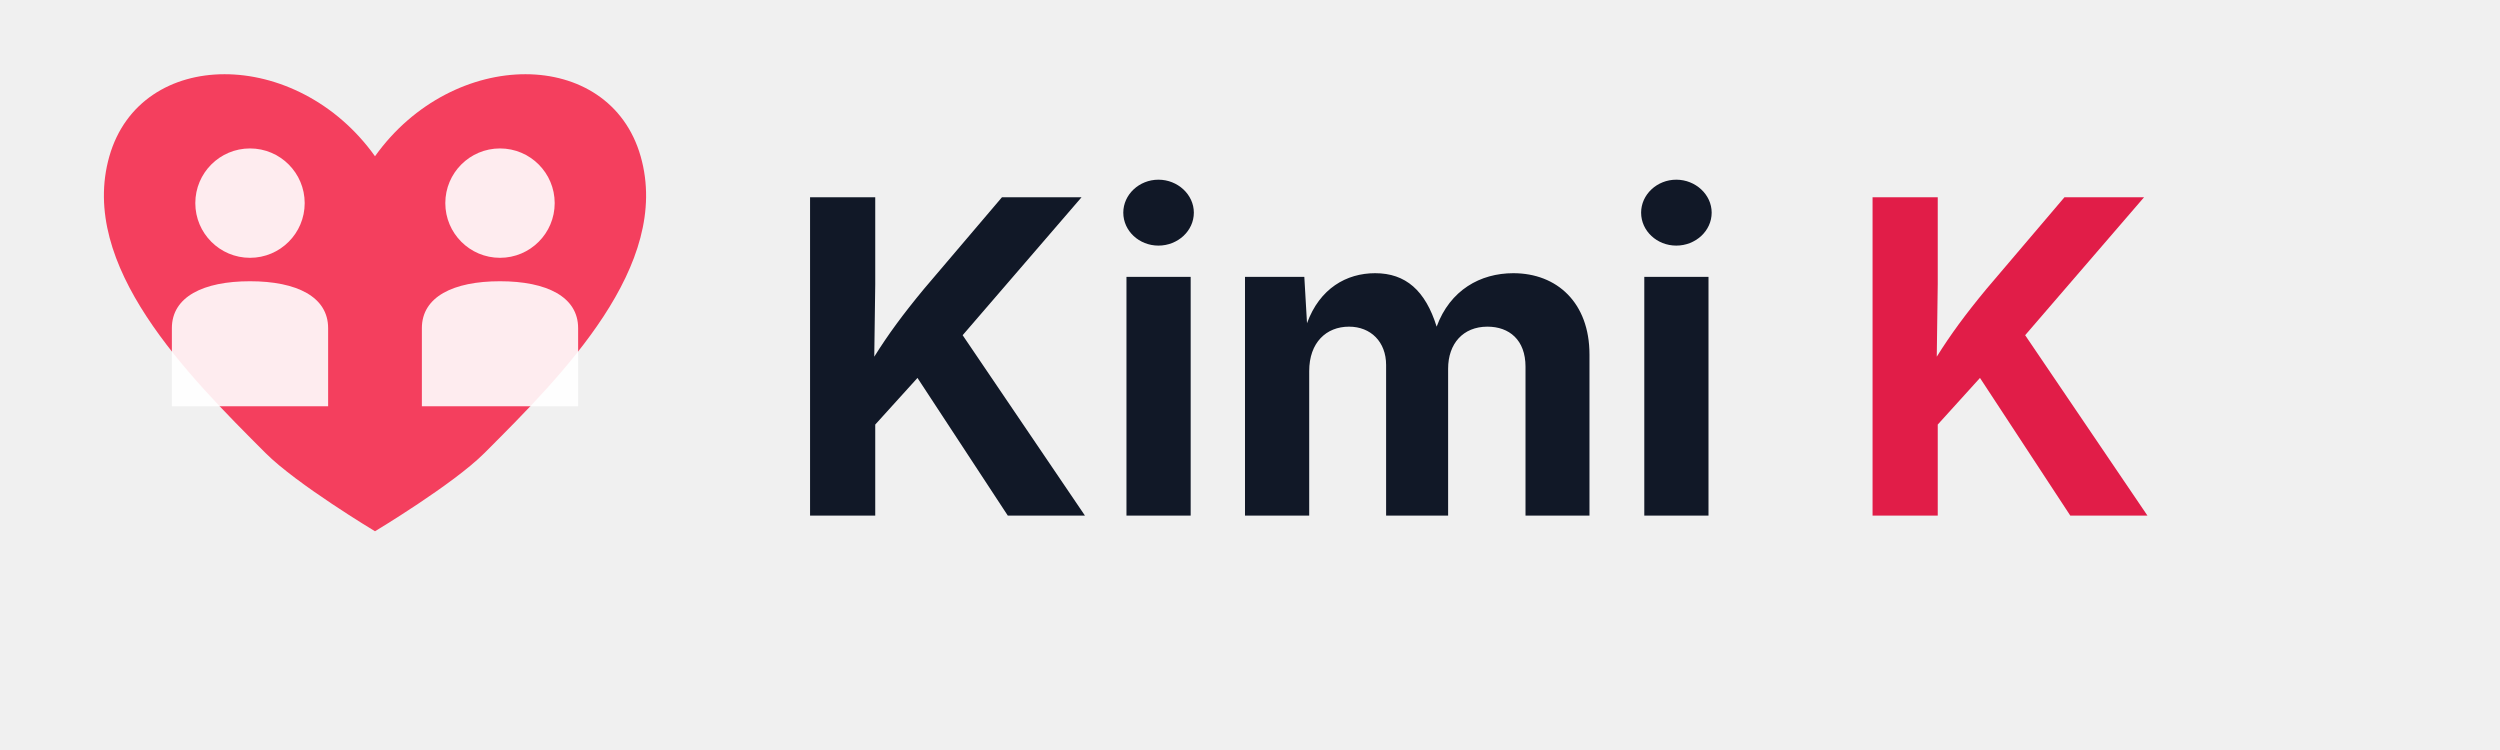
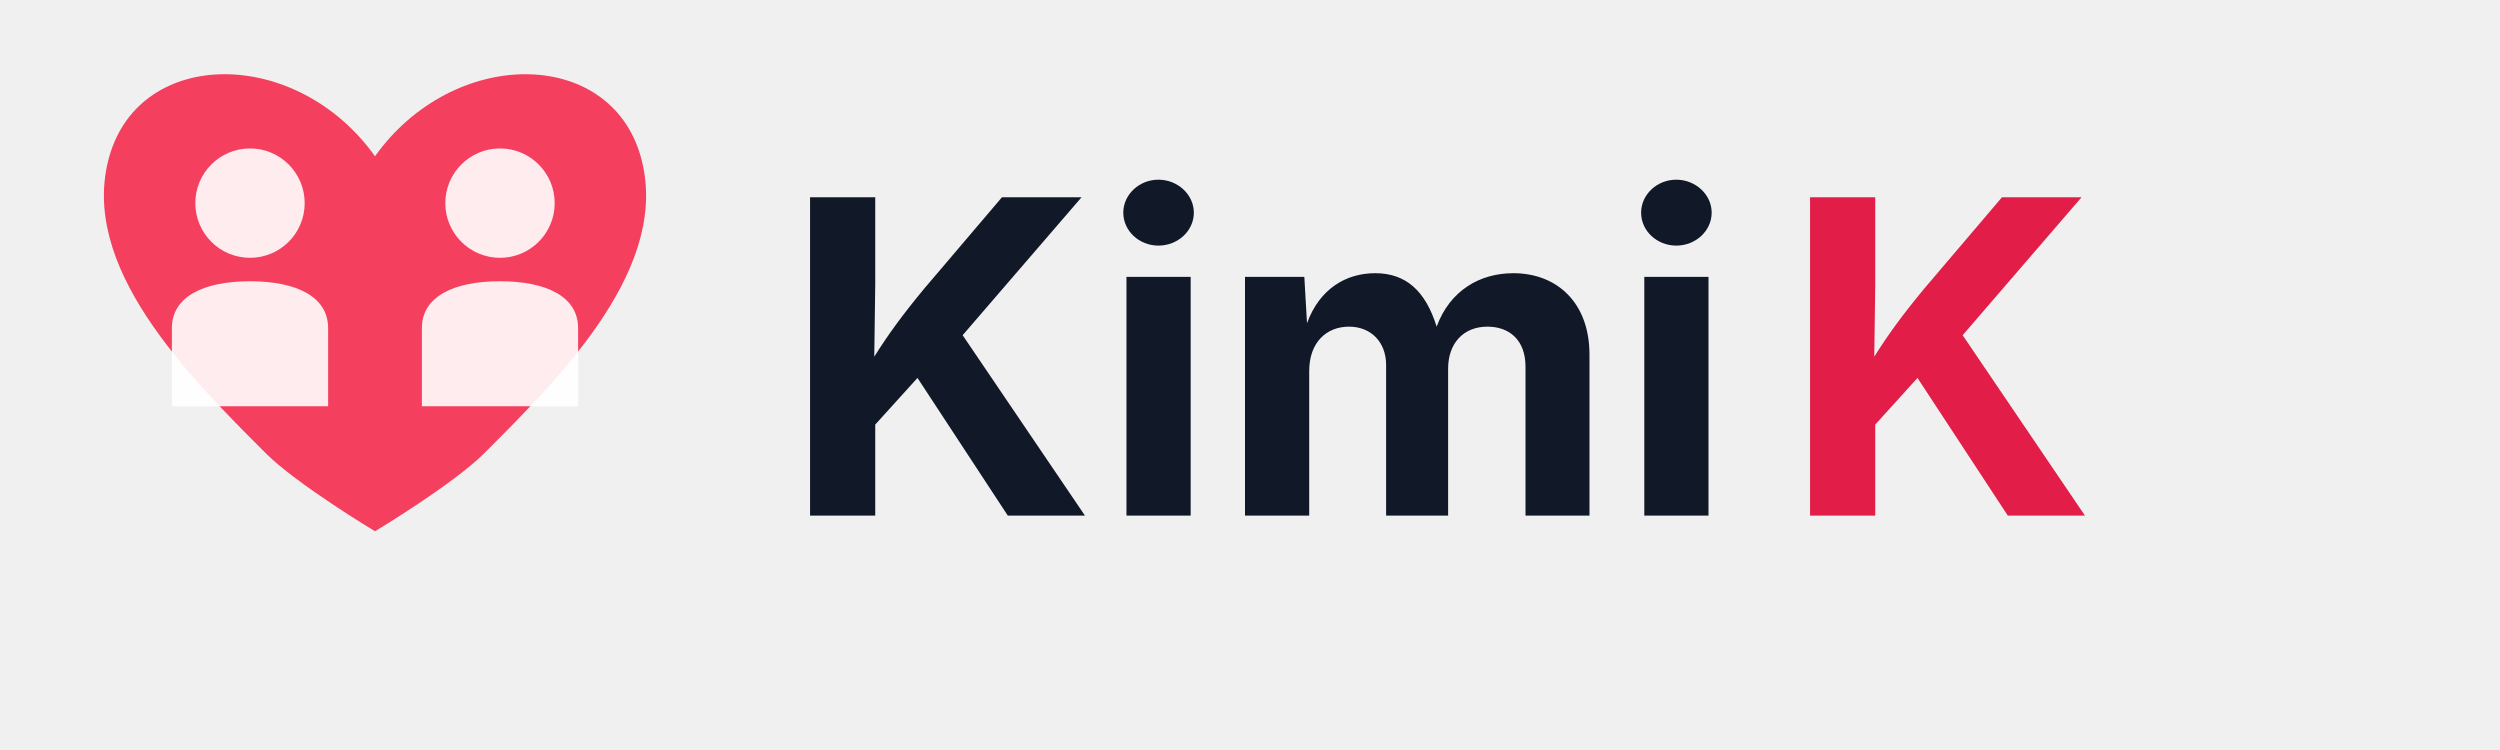
<svg xmlns="http://www.w3.org/2000/svg" viewBox="0 0 160 48" fill="none">
  <path d="M24 10C19 3 9 3 7 10C5 17 12 24 17 29C19 31 24 34 24 34C24 34 29 31 31 29C36 24 43 17 41 10C39 3 29 3 24 10Z" fill="url(#heartGradient)" stroke="none" />
  <circle cx="16" cy="13" r="3.5" fill="white" opacity="0.9" />
  <path d="M11 21C11 19 13 18 16 18C19 18 21 19 21 21L21 26L11 26Z" fill="white" opacity="0.9" />
  <circle cx="32" cy="13" r="3.5" fill="white" opacity="0.9" />
  <path d="M27 21C27 19 29 18 32 18C35 18 37 19 37 21L37 26L27 26Z" fill="white" opacity="0.9" />
  <text x="50" y="33" font-family="system-ui, -apple-system, sans-serif" font-size="28" font-weight="700" fill="#111827">Kimi</text>
-   <text x="118" y="33" font-family="system-ui, -apple-system, sans-serif" font-size="28" font-weight="700" fill="#E11D48">K</text>
+   <text x="114" y="33" font-family="system-ui, -apple-system, sans-serif" font-size="28" font-weight="700" fill="#E11D48">K</text>
  <defs>
    <linearGradient id="heartGradient" x1="7" y1="3" x2="41" y2="34">
      <stop offset="0%" stop-color="#F43F5E" />
      <stop offset="100%" stop-color="#A855F7" />
    </linearGradient>
  </defs>
</svg>
